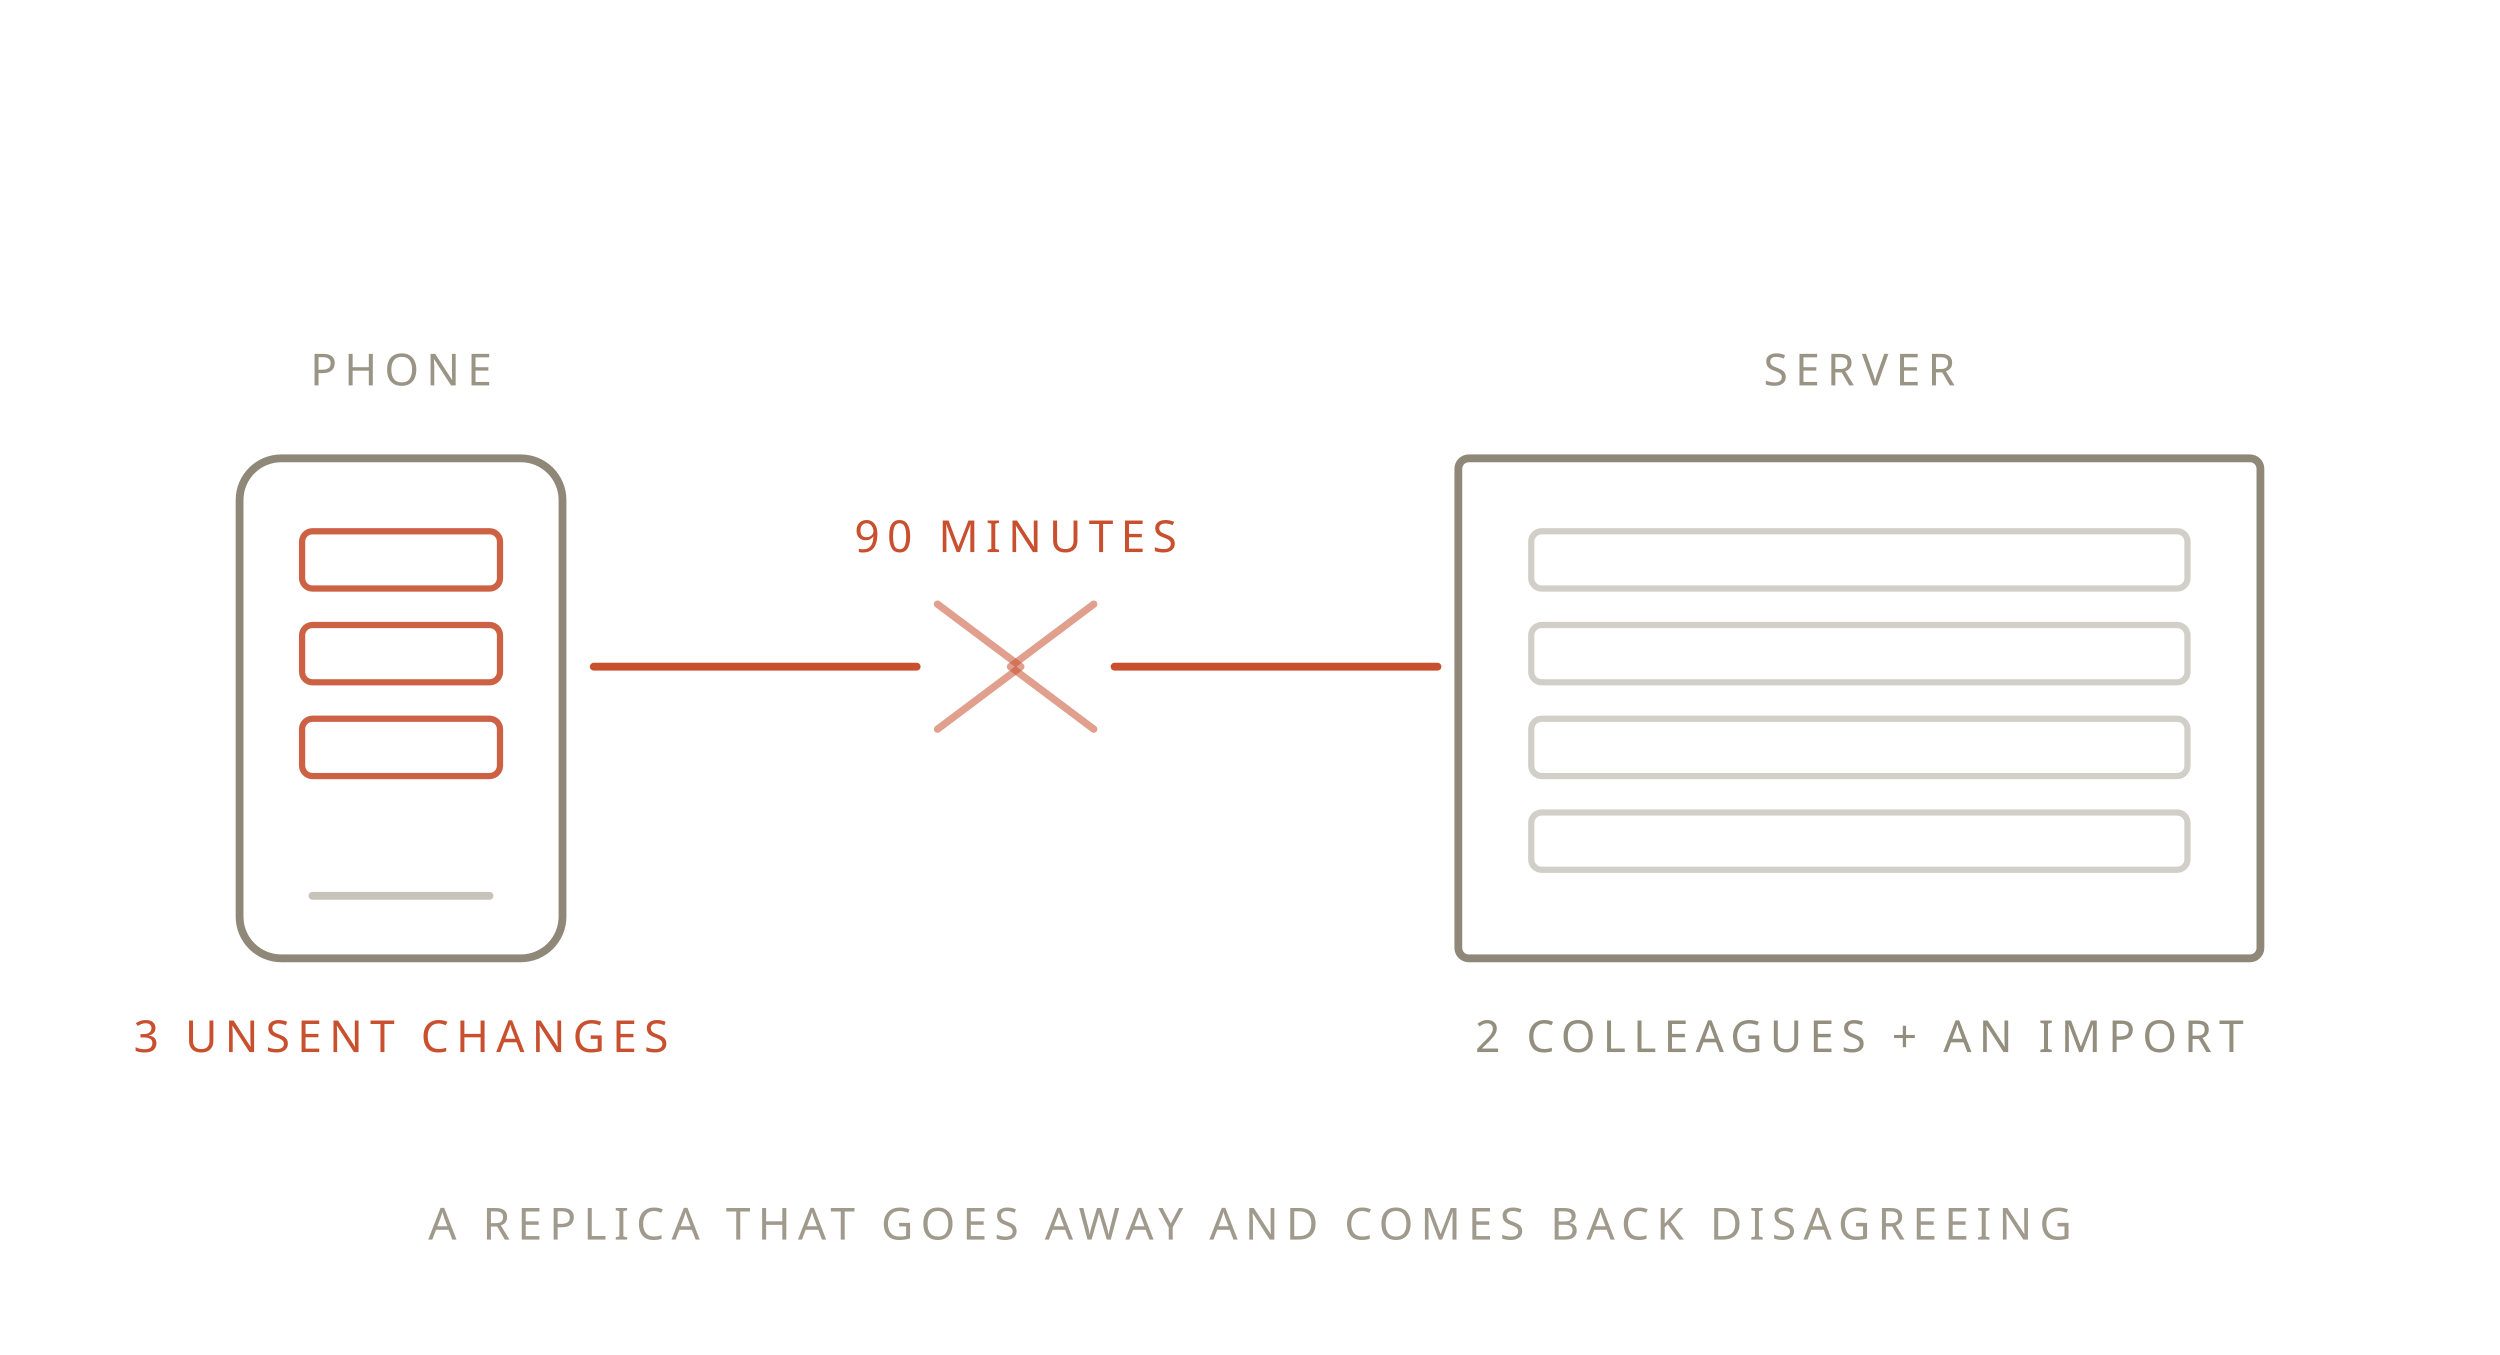
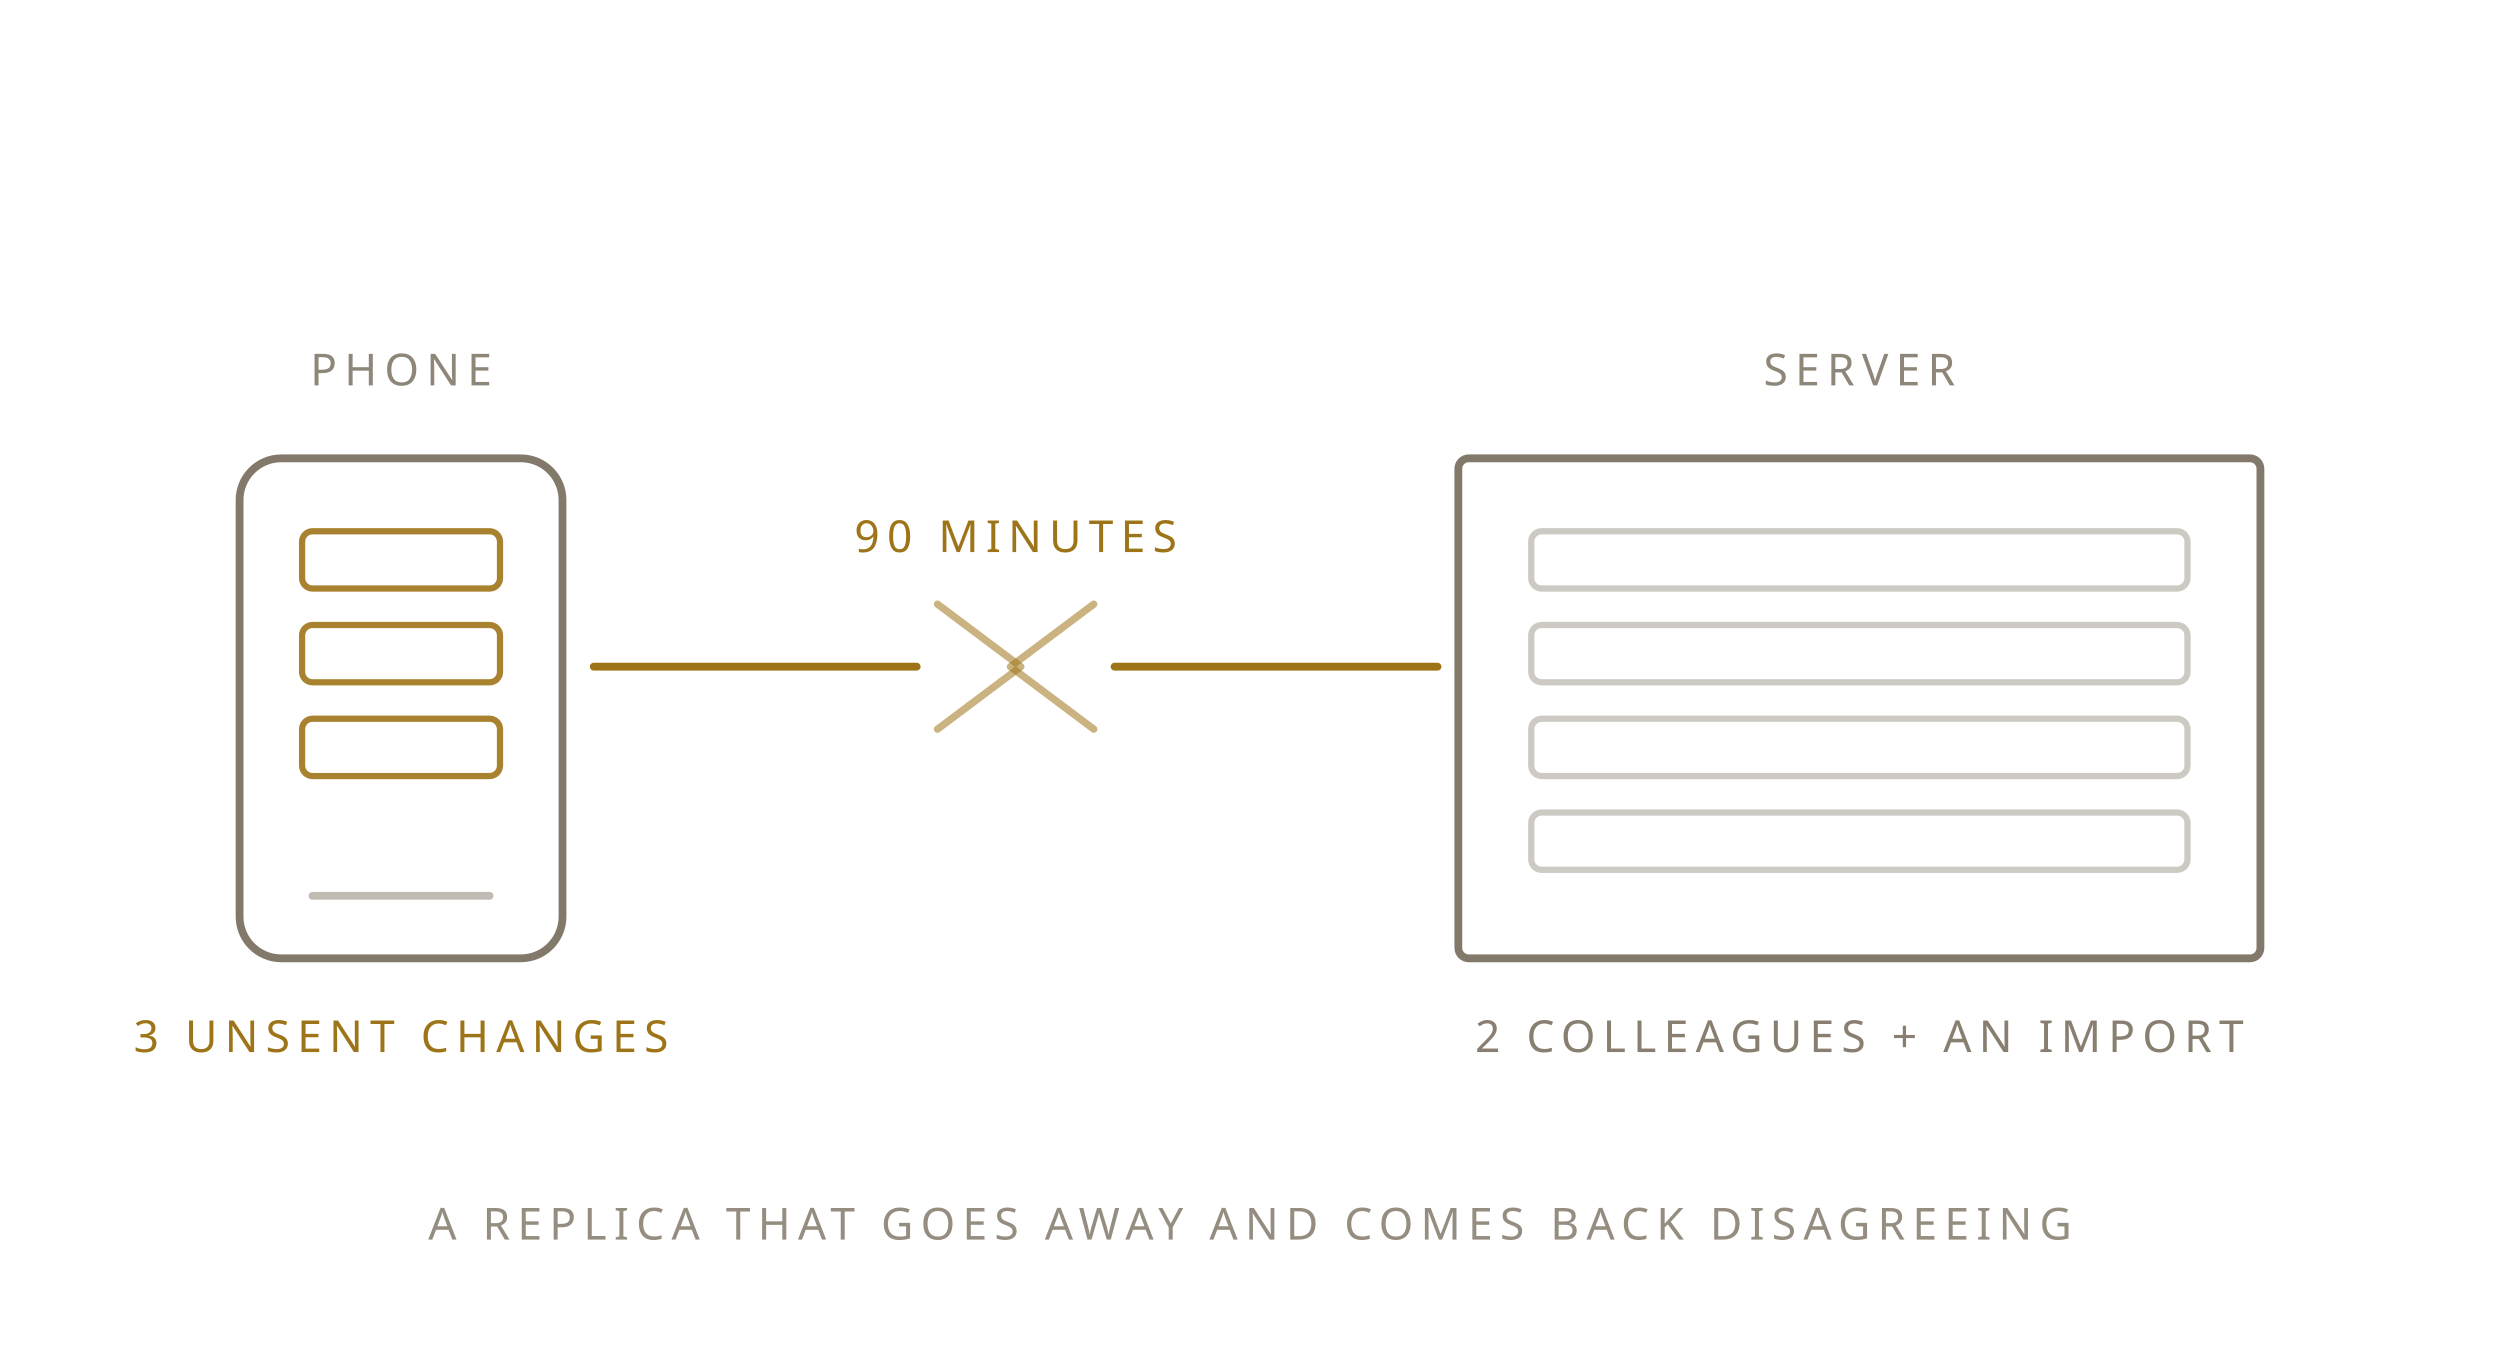
<svg xmlns="http://www.w3.org/2000/svg" viewBox="0 0 480 260" width="480" height="260" role="img">
  <defs>
    <marker id="a-ink" viewBox="0 0 8 8" refX="7" refY="4" markerWidth="5" markerHeight="5" orient="auto">
-       <path d="M0 0 L8 4 L0 8 z" fill="#8f8878" />
+       <path d="M0 0 L8 4 L0 8 z" fill="#82796a" />
    </marker>
    <marker id="a-acc" viewBox="0 0 8 8" refX="7" refY="4" markerWidth="5" markerHeight="5" orient="auto">
-       <path d="M0 0 L8 4 L0 8 z" fill="#c8502f" />
+       <path d="M0 0 L8 4 L0 8 z" fill="#9e7418" />
    </marker>
  </defs>
-   <rect x="46" y="88" width="62" height="96" rx="8" fill="none" stroke="#8f8878" stroke-width="1.5" />
-   <line x1="60" y1="172" x2="94" y2="172" stroke="#8f8878" stroke-width="1.5" opacity="0.5" stroke-linecap="round" />
-   <text x="77" y="74" fill="#8f8878" font-size="8.5" font-family="ui-sans-serif, system-ui, sans-serif" font-weight="500" text-anchor="middle" letter-spacing="1.4" opacity="0.9">PHONE</text>
-   <rect x="58" y="102" width="38" height="11" rx="2" fill="none" stroke="#c8502f" stroke-width="1.2" opacity="0.9" />
-   <rect x="58" y="120" width="38" height="11" rx="2" fill="none" stroke="#c8502f" stroke-width="1.2" opacity="0.9" />
-   <rect x="58" y="138" width="38" height="11" rx="2" fill="none" stroke="#c8502f" stroke-width="1.2" opacity="0.9" />
-   <text x="77" y="202" fill="#c8502f" font-size="8.5" font-family="ui-sans-serif, system-ui, sans-serif" font-weight="500" text-anchor="middle" letter-spacing="1.4">3 UNSENT CHANGES</text>
-   <line x1="114" y1="128" x2="176" y2="128" stroke="#c8502f" stroke-width="1.5" stroke-linecap="round" />
-   <line x1="214" y1="128" x2="276" y2="128" stroke="#c8502f" stroke-width="1.5" stroke-linecap="round" />
-   <path d="M180 116 L196 128 L180 140" fill="none" stroke="#c8502f" stroke-width="1.4" opacity="0.55" stroke-linecap="round" stroke-linejoin="round" />
-   <path d="M210 116 L194 128 L210 140" fill="none" stroke="#c8502f" stroke-width="1.4" opacity="0.55" stroke-linecap="round" stroke-linejoin="round" />
-   <text x="195" y="106" fill="#c8502f" font-size="8.5" font-family="ui-sans-serif, system-ui, sans-serif" font-weight="500" text-anchor="middle" letter-spacing="1.4">90 MINUTES</text>
-   <rect x="280" y="88" width="154" height="96" rx="2" fill="none" stroke="#8f8878" stroke-width="1.5" />
-   <text x="357" y="74" fill="#8f8878" font-size="8.5" font-family="ui-sans-serif, system-ui, sans-serif" font-weight="500" text-anchor="middle" letter-spacing="1.4" opacity="0.9">SERVER</text>
-   <rect x="294" y="102" width="126" height="11" rx="2" fill="none" stroke="#8f8878" stroke-width="1.2" opacity="0.4" />
-   <rect x="294" y="120" width="126" height="11" rx="2" fill="none" stroke="#8f8878" stroke-width="1.2" opacity="0.4" />
-   <rect x="294" y="138" width="126" height="11" rx="2" fill="none" stroke="#8f8878" stroke-width="1.2" opacity="0.4" />
-   <rect x="294" y="156" width="126" height="11" rx="2" fill="none" stroke="#8f8878" stroke-width="1.2" opacity="0.4" />
-   <text x="357" y="202" fill="#8f8878" font-size="8.5" font-family="ui-sans-serif, system-ui, sans-serif" font-weight="500" text-anchor="middle" letter-spacing="1.4" opacity="0.95">2 COLLEAGUES + AN IMPORT</text>
-   <text x="240" y="238" fill="#8f8878" font-size="8.5" font-family="ui-sans-serif, system-ui, sans-serif" font-weight="500" text-anchor="middle" letter-spacing="1.4" opacity="0.85">A REPLICA THAT GOES AWAY AND COMES BACK DISAGREEING</text>
+   <rect x="46" y="88" width="62" height="96" rx="8" fill="none" stroke="#82796a" stroke-width="1.5" />
+   <line x1="60" y1="172" x2="94" y2="172" stroke="#82796a" stroke-width="1.5" opacity="0.5" stroke-linecap="round" />
+   <text x="77" y="74" fill="#82796a" font-size="8.5" font-family="ui-sans-serif, system-ui, sans-serif" font-weight="500" text-anchor="middle" letter-spacing="1.4" opacity="0.9">PHONE</text>
+   <rect x="58" y="102" width="38" height="11" rx="2" fill="none" stroke="#9e7418" stroke-width="1.2" opacity="0.9" />
+   <rect x="58" y="120" width="38" height="11" rx="2" fill="none" stroke="#9e7418" stroke-width="1.2" opacity="0.9" />
+   <rect x="58" y="138" width="38" height="11" rx="2" fill="none" stroke="#9e7418" stroke-width="1.2" opacity="0.9" />
+   <text x="77" y="202" fill="#9e7418" font-size="8.5" font-family="ui-sans-serif, system-ui, sans-serif" font-weight="500" text-anchor="middle" letter-spacing="1.4">3 UNSENT CHANGES</text>
+   <line x1="114" y1="128" x2="176" y2="128" stroke="#9e7418" stroke-width="1.5" stroke-linecap="round" />
+   <line x1="214" y1="128" x2="276" y2="128" stroke="#9e7418" stroke-width="1.5" stroke-linecap="round" />
+   <path d="M180 116 L196 128 L180 140" fill="none" stroke="#9e7418" stroke-width="1.4" opacity="0.55" stroke-linecap="round" stroke-linejoin="round" />
+   <path d="M210 116 L194 128 L210 140" fill="none" stroke="#9e7418" stroke-width="1.4" opacity="0.55" stroke-linecap="round" stroke-linejoin="round" />
+   <text x="195" y="106" fill="#9e7418" font-size="8.5" font-family="ui-sans-serif, system-ui, sans-serif" font-weight="500" text-anchor="middle" letter-spacing="1.4">90 MINUTES</text>
+   <rect x="280" y="88" width="154" height="96" rx="2" fill="none" stroke="#82796a" stroke-width="1.5" />
+   <text x="357" y="74" fill="#82796a" font-size="8.5" font-family="ui-sans-serif, system-ui, sans-serif" font-weight="500" text-anchor="middle" letter-spacing="1.4" opacity="0.9">SERVER</text>
+   <rect x="294" y="102" width="126" height="11" rx="2" fill="none" stroke="#82796a" stroke-width="1.2" opacity="0.4" />
+   <rect x="294" y="120" width="126" height="11" rx="2" fill="none" stroke="#82796a" stroke-width="1.2" opacity="0.4" />
+   <rect x="294" y="138" width="126" height="11" rx="2" fill="none" stroke="#82796a" stroke-width="1.2" opacity="0.4" />
+   <rect x="294" y="156" width="126" height="11" rx="2" fill="none" stroke="#82796a" stroke-width="1.2" opacity="0.4" />
+   <text x="357" y="202" fill="#82796a" font-size="8.5" font-family="ui-sans-serif, system-ui, sans-serif" font-weight="500" text-anchor="middle" letter-spacing="1.4" opacity="0.95">2 COLLEAGUES + AN IMPORT</text>
+   <text x="240" y="238" fill="#82796a" font-size="8.5" font-family="ui-sans-serif, system-ui, sans-serif" font-weight="500" text-anchor="middle" letter-spacing="1.4" opacity="0.85">A REPLICA THAT GOES AWAY AND COMES BACK DISAGREEING</text>
</svg>
